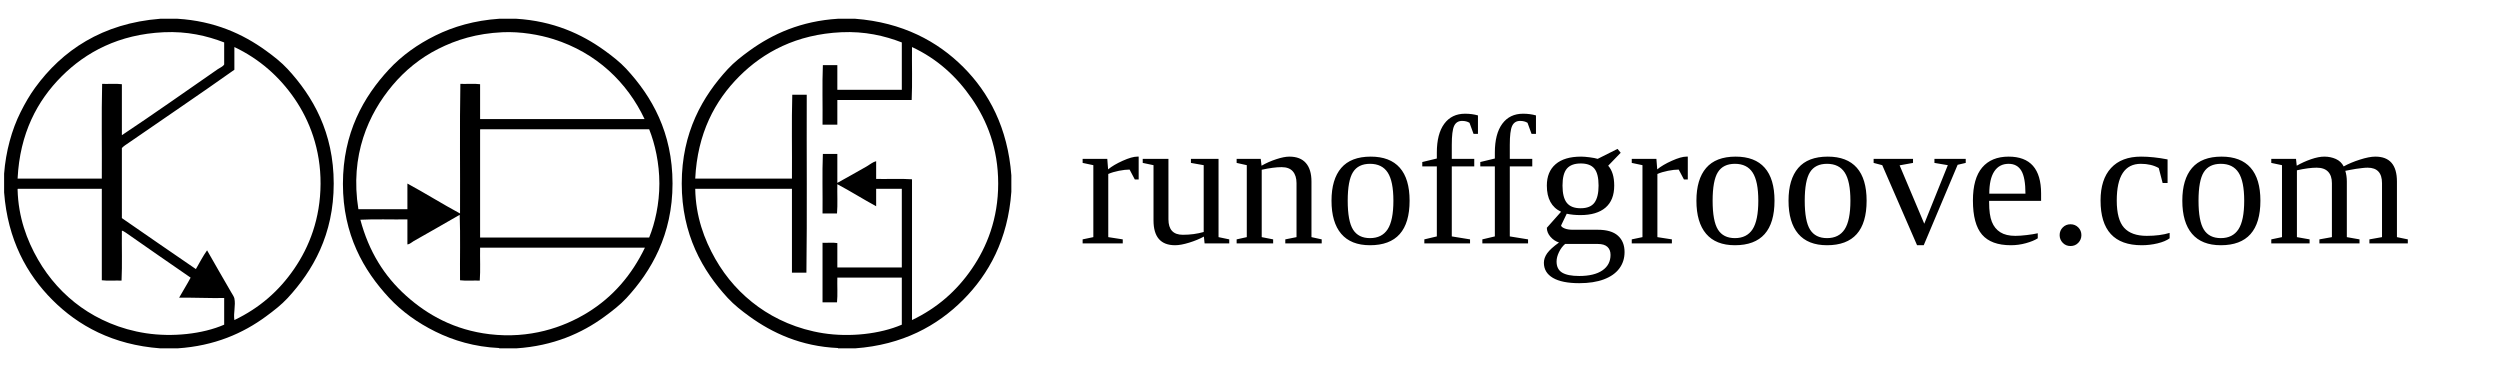
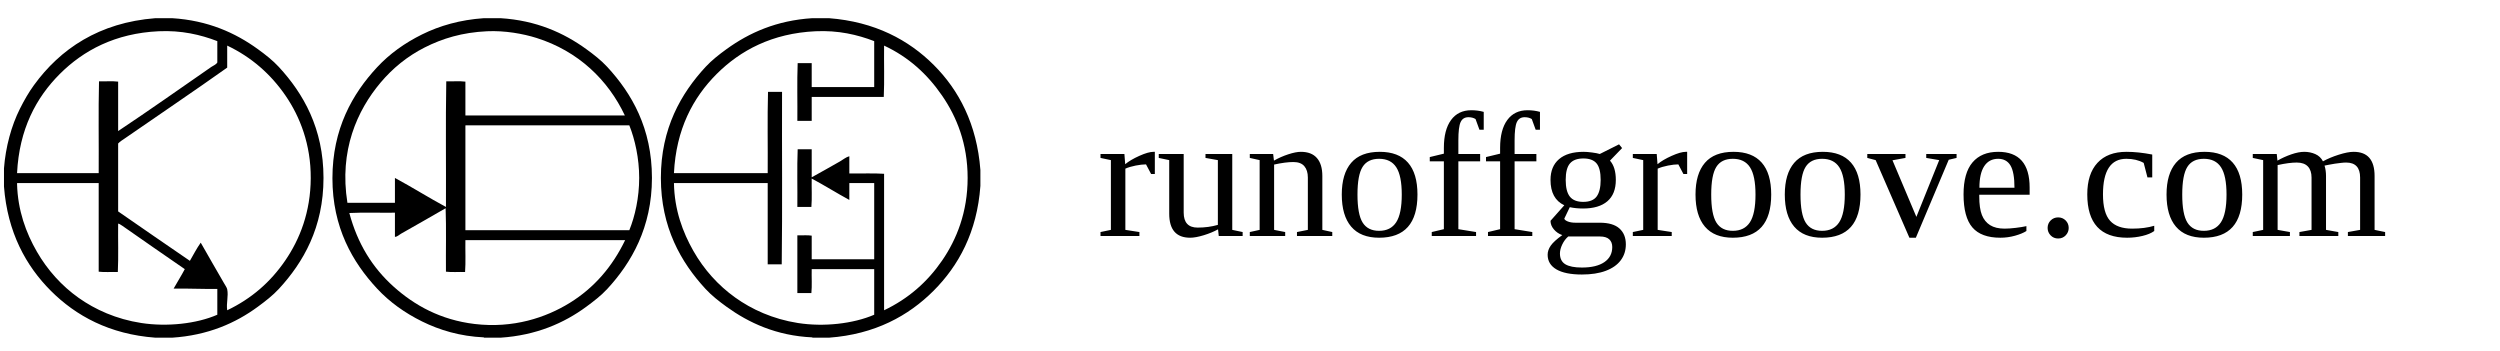
- <svg xmlns="http://www.w3.org/2000/svg" version="1.1" x="0px" y="0px" viewBox="0 0 1900 279">
+ <svg xmlns="http://www.w3.org/2000/svg" version="1.1" x="0px" y="0px" viewBox="0 0 1960 275">
  <g>
    <path id="logo-icon-1" fill-rule="evenodd" clip-rule="evenodd" d="M121.875,14.25c4.333,0,8.667,0,13,0c28.131,1.74,49.641,11.51,67.25,24.25         c5.872,4.248,11.7,8.799,16.5,14c19.15,20.751,35,48.152,35,87c0,38.852-15.848,66.248-35,87c-4.764,5.162-10.632,9.685-16.5,14         c-17.331,12.747-39.028,22.408-67.25,24.25c-4.333,0-8.667,0-13,0c-36.07-2.676-62.446-17.196-82-36.75         c-19.514-19.514-34.015-45.821-36.75-81.75c0-4.75,0-9.5,0-14.25c1.265-16.84,5.832-33.486,12.5-46.75         c3.439-6.841,6.87-12.807,11-18.5C47.198,38.393,77.711,17.677,121.875,14.25z M124.375,24.5         c-33.977,1.581-59.052,15.052-77.5,33.5c-18.532,18.532-31.816,43.303-33.5,77.75c21.333,0,42.667,0,64,0         c0.167-23.917-0.333-48.5,0.25-72c4.921,0.163,10.495-0.328,15,0.25c0,12.917,0,25.833,0,38.75         c24.083-16.011,49.121-33.695,73-50.25c1.556-1.079,3.661-1.774,4.75-3.5c0-5.583,0-11.167,0-16.75         C157.208,27.175,142.194,23.671,124.375,24.5z M223.625,204.25c11.439-16.685,19.858-38.037,20-64.5         c0.142-26.402-8.415-48.24-19.75-64.75c-11.585-16.874-26.806-30.259-45.75-39.25c0,5.75,0,11.5,0,17.25         c-26.387,18.733-53.83,37.209-80.25,55.5c-1.778,1.231-3.756,2.384-5.25,4c0,17.75,0,35.5,0,53.25         c18.705,12.963,37.44,25.893,56.25,38.75c2.784-4.799,5.343-9.824,8.5-14.25c5.841,10.392,12.261,21.314,18.25,31.75         c0.89,1.55,2.245,3.506,2.5,4.75c1.121,5.469-0.842,10.869,0,16.5C197.292,234.04,212.019,221.179,223.625,204.25z M13.375,144.25         c0.558,20.84,7.027,38.259,15.5,53c8.338,14.508,19.564,26.892,32.75,36.25c12.939,9.183,29.535,16.743,49.25,19.75         c20.058,3.06,43.082,0.655,59.5-6.5c0-6.75,0-13.5,0-20.25c-11.682,0.182-22.591-0.409-34.25-0.25         c2.864-5.136,5.996-10.004,8.75-15.25c-16.176-11.103-33.099-22.899-49-34c-0.818-0.571-3.217-2.153-3.25-1.5         c-0.166,12.5,0.333,25.666-0.25,37.75c-4.921-0.163-10.495,0.328-15-0.25c0-23.167,0-46.333,0-69.5c-21.25,0-42.5,0-63.75,0         C13.333,143.542,13.354,143.895,13.375,144.25z" />
    <path id="logo-icon-2" fill-rule="evenodd" clip-rule="evenodd" d="M379.375,14.25c4.333,0,8.667,0,13,0C420.4,16,441.938,25.703,459.625,38.5         c5.817,4.209,11.654,8.75,16.5,14c19.182,20.783,35,48.068,35,87c0,38.81-16.145,66.57-35,87c-4.867,5.273-10.708,9.74-16.5,14         c-17.35,12.761-39.186,22.406-67.25,24.25c-4.333,0-8.667,0-13,0c0-0.083,0-0.167,0-0.25c-18.758-0.844-34.825-5.737-48.5-12.5         c-13.525-6.688-25.456-15.208-35.25-25.75c-19.243-20.712-35-47.896-35-86.5c0-38.725,15.695-66.221,35-87         c9.826-10.576,21.744-19.071,35.25-25.75C344.634,20.196,360.649,15.537,379.375,14.25z M420.625,29.75         c-10.529-3.318-24.899-5.895-38.75-5.25c-19.483,0.906-35.024,5.671-49,12.75c-13.631,6.905-25.119,16.364-34.5,27.5         c-18.316,21.744-32.591,53.223-26,94.25c12.417,0,24.833,0,37.25,0c0-6.5,0-13,0-19.5c13.584,7.333,26.401,15.432,40,22.75         c0.167-32.75-0.333-66.167,0.25-98.5c4.921,0.163,10.495-0.328,15,0.25c0,8.833,0,17.667,0,26.5c41.666,0,83.334,0,125,0         C476.722,62.629,453.334,40.059,420.625,29.75z M364.875,99c0,27.167,0,54.333,0,81.5c42.832,0,85.668,0,128.5,0         c4.481-10.975,7.75-25.687,7.75-41c0-15.367-3.32-30.196-7.75-41.25c-42.749,0-85.5,0-128.25,0         C364.833,98.292,364.854,98.645,364.875,99z M314.375,183.25c-1.537,0.874-2.891,2.359-4.75,2.5c0-6.333,0-12.667,0-19         c-11.833,0.167-24.333-0.333-35.75,0.25c6.434,24,18.022,42.741,34.75,57.75c16.242,14.573,36.781,26.072,63.5,29.25         c30.275,3.601,55.834-4.994,74.5-16.5c19.339-11.921,33.541-28.592,43.5-49.25c-41.749,0-83.501,0-125.25,0         c-0.165,8.251,0.331,17.165-0.25,25c-4.921-0.163-10.495,0.328-15-0.25c-0.167-16.5,0.333-33.667-0.25-49.75         C337.896,169.932,325.771,176.766,314.375,183.25z" />
    <path id="logo-icon-3" fill-rule="evenodd" clip-rule="evenodd" d="M636.875,14.25c4.333,0,8.667,0,13,0c36.054,2.769,62.654,17.156,82.25,36.75         c19.553,19.551,33.768,46.244,36.5,82.25c0,4.167,0,8.333,0,12.5c-2.583,36.241-17.155,62.656-36.75,82.25         c-19.554,19.554-45.899,34.115-82,36.75c-4.333,0-8.667,0-13,0c0-0.083,0-0.167,0-0.25c-28.18-1.248-49.971-11.499-67.25-24         c-5.877-4.251-11.642-8.735-16.5-14c-19.207-20.812-34.999-48.238-35-87c-0.001-38.942,15.902-66.308,35-87         c4.851-5.255,10.692-9.798,16.5-14C587.33,25.69,608.844,16.006,636.875,14.25z M639.375,24.5         c-33.978,1.581-59.052,15.052-77.5,33.5c-18.532,18.531-31.816,43.303-33.5,77.75c24.5,0,49,0,73.5,0         c0.167-21.167-0.333-43,0.25-63.75c3.667,0,7.333,0,11,0c-0.167,45,0.333,90.667-0.25,135.25c-3.667,0-7.333,0-11,0         c0-21.25,0-42.5,0-63.75c-24.5,0-49,0-73.5,0c0.357,21.029,6.852,38.489,15.25,53.25c8.363,14.699,19.482,26.98,32.75,36.5         c12.916,9.268,29.545,16.915,49.25,20c20.158,3.156,43.271,0.613,59.75-6.5c0-11.917,0-23.833,0-35.75c-16.333,0-32.667,0-49,0         c-0.166,6.167,0.333,13-0.25,18.75c-3.667,0-7.333,0-11,0c0-15.083,0-30.167,0-45.25c3.667,0.166,7.999-0.333,11.25,0.25         c0,6.167,0,12.333,0,18.5c16.333,0,32.667,0,49,0c0-19.917,0-39.833,0-59.75c-6.5,0-13,0-19.5,0c0,4.417,0,8.833,0,13.25         c-9.997-5.42-19.424-11.41-29.5-16.75c-0.166,7.333,0.333,15.333-0.25,22.25c-3.667,0-7.333,0-11,0         c0.167-15-0.333-30.667,0.25-45.25c3.667,0,7.333,0,11,0c0,7.333,0,14.667,0,22c7.354-4.085,15.047-8.354,22.25-12.5         c2.545-1.465,4.74-3.403,7.25-4c0,4.5,0,9,0,13.5c9,0.167,18.667-0.333,27.25,0.25c0,35.666,0,71.333,0,107         c18.935-9.046,33.882-22.055,45.5-39c11.369-16.582,19.999-37.901,20-64.75c0.001-26.853-8.592-47.907-20-64.5         c-11.656-16.955-26.335-30.307-45.5-39.25c-0.167,13.333,0.333,27.333-0.25,40.25c-18.833,0-37.667,0-56.5,0         c0,6.25,0,12.5,0,18.75c-3.75,0-7.5,0-11.25,0c0.167-15-0.333-30.667,0.25-45.25c3.667,0,7.333,0,11,0c0,6.25,0,12.5,0,18.75         c16.333,0,32.667,0,49,0c0-12,0-24,0-36C672.208,27.175,657.194,23.671,639.375,24.5z" />
-     <text x="820" y="185" font-size="140">
+     <text x="860" y="185" font-size="140">
        runoffgroove.com
        </text>
  </g>
  <g id="runoffgroove.com">
    </g>
</svg>
